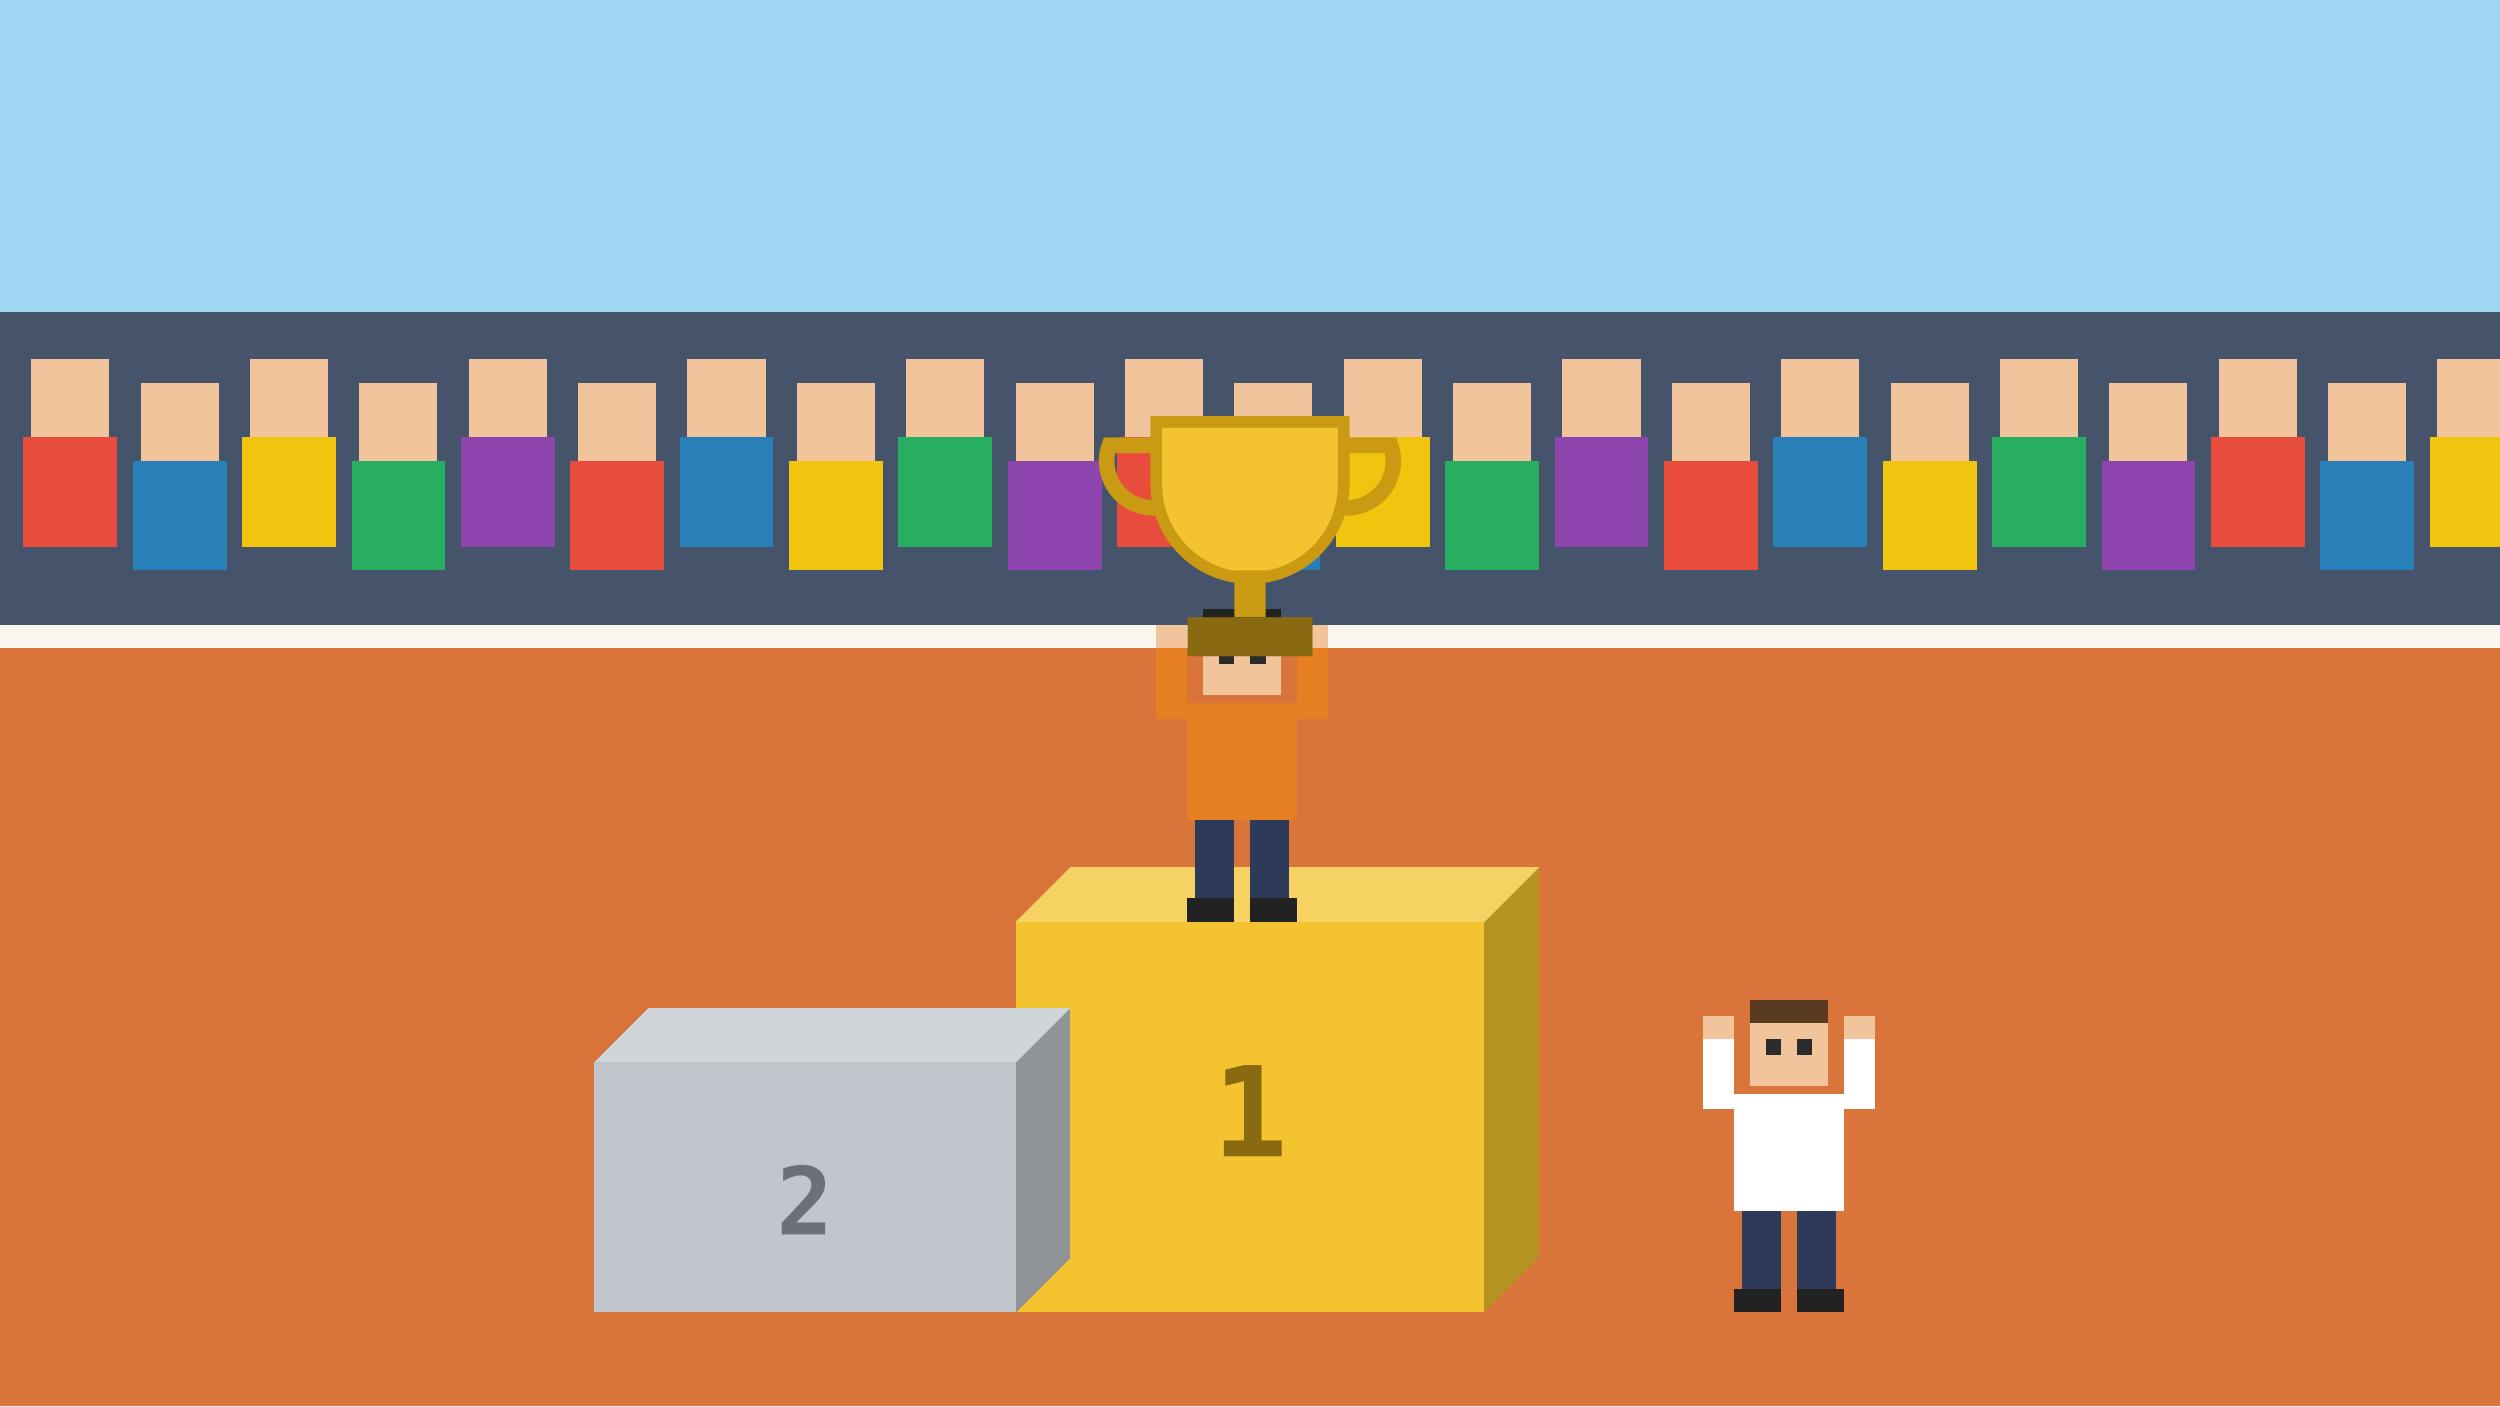
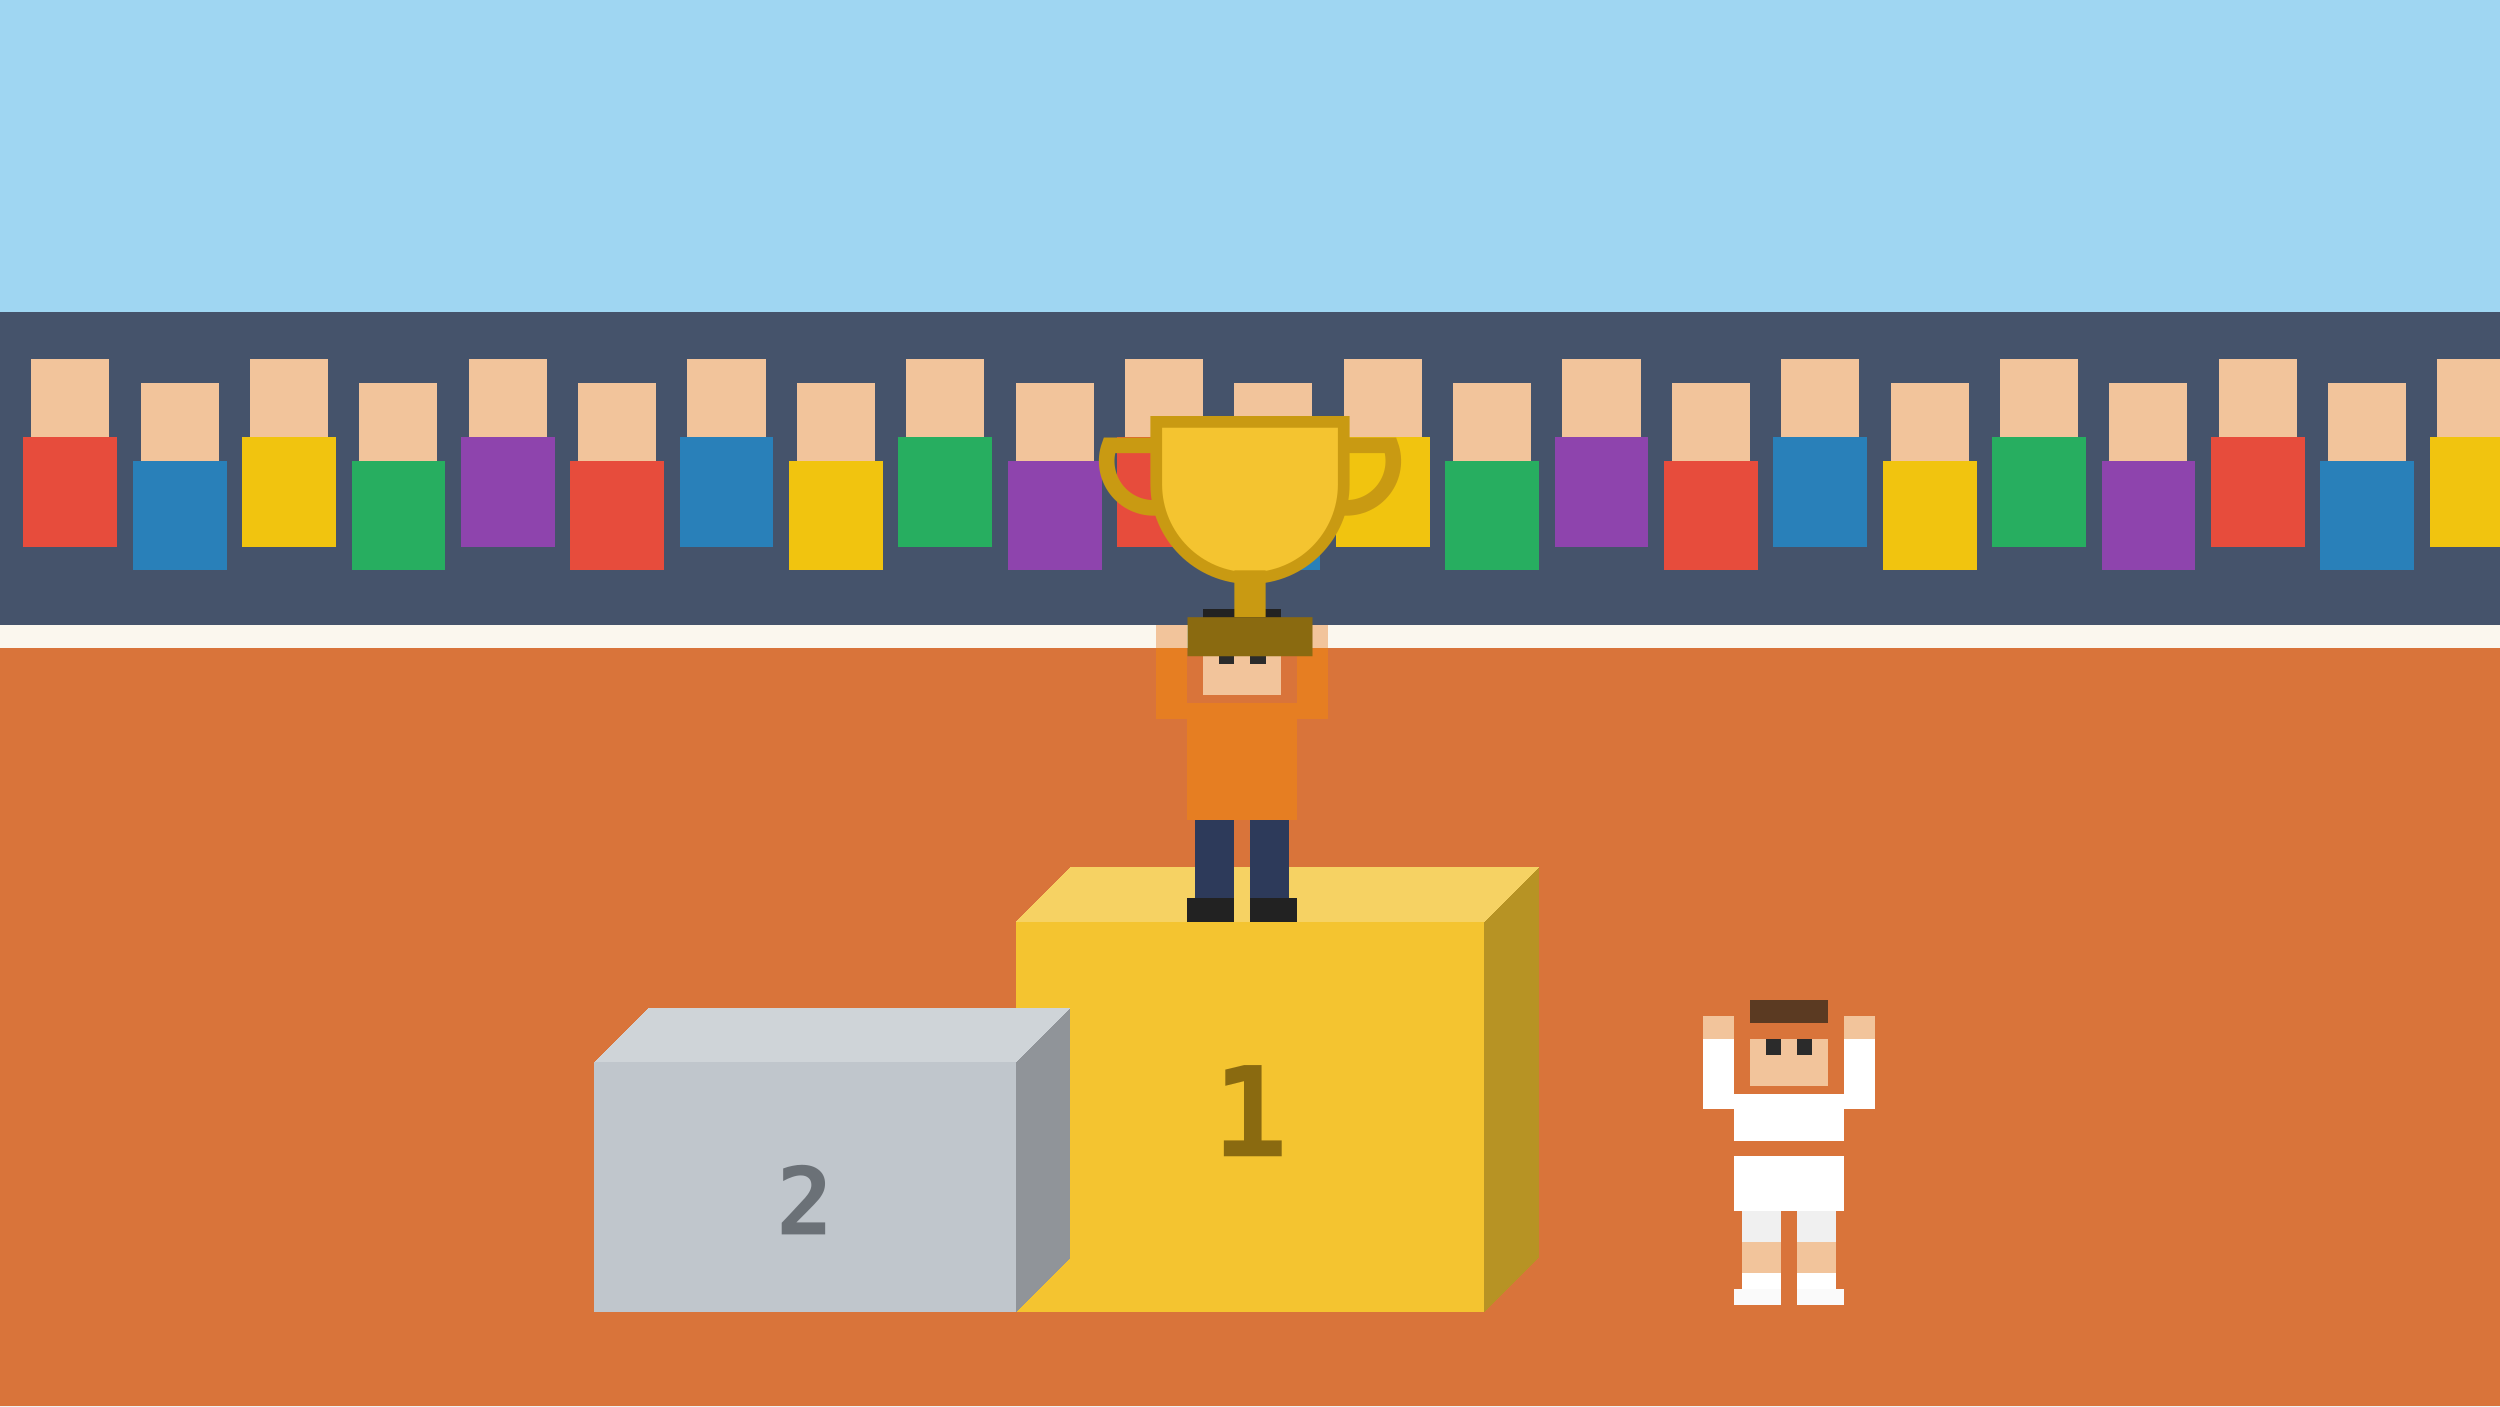
<svg xmlns="http://www.w3.org/2000/svg" viewBox="0 0 320 180" shape-rendering="crispEdges">
  <defs />
  <rect x="0" y="0" width="320" height="180" fill="#9fd6f2" />
  <rect x="0" y="40" width="320" height="40" fill="#45536b" />
  <g>
    <animateTransform attributeName="transform" type="translate" values="0 0;0 -2;0 0" dur="0.90s" begin="0.0s" repeatCount="indefinite" />
    <rect x="4" y="46" width="10" height="10" fill="#f2c49b" />
    <rect x="3" y="56" width="12" height="14" fill="#e74c3c" />
  </g>
  <g>
    <animateTransform attributeName="transform" type="translate" values="0 0;0 -2;0 0" dur="1.05s" begin="0.2s" repeatCount="indefinite" />
    <rect x="18" y="49" width="10" height="10" fill="#f2c49b" />
    <rect x="17" y="59" width="12" height="14" fill="#2980b9" />
  </g>
  <g>
    <animateTransform attributeName="transform" type="translate" values="0 0;0 -2;0 0" dur="1.20s" begin="0.4s" repeatCount="indefinite" />
    <rect x="32" y="46" width="10" height="10" fill="#f2c49b" />
    <rect x="31" y="56" width="12" height="14" fill="#f1c40f" />
  </g>
  <g>
    <animateTransform attributeName="transform" type="translate" values="0 0;0 -2;0 0" dur="1.35s" begin="0.6s" repeatCount="indefinite" />
    <rect x="46" y="49" width="10" height="10" fill="#f2c49b" />
    <rect x="45" y="59" width="12" height="14" fill="#27ae60" />
  </g>
  <g>
    <animateTransform attributeName="transform" type="translate" values="0 0;0 -2;0 0" dur="0.90s" begin="0.8s" repeatCount="indefinite" />
    <rect x="60" y="46" width="10" height="10" fill="#f2c49b" />
    <rect x="59" y="56" width="12" height="14" fill="#8e44ad" />
  </g>
  <g>
    <animateTransform attributeName="transform" type="translate" values="0 0;0 -2;0 0" dur="1.05s" begin="0.0s" repeatCount="indefinite" />
    <rect x="74" y="49" width="10" height="10" fill="#f2c49b" />
    <rect x="73" y="59" width="12" height="14" fill="#e74c3c" />
  </g>
  <g>
    <animateTransform attributeName="transform" type="translate" values="0 0;0 -2;0 0" dur="1.20s" begin="0.2s" repeatCount="indefinite" />
    <rect x="88" y="46" width="10" height="10" fill="#f2c49b" />
    <rect x="87" y="56" width="12" height="14" fill="#2980b9" />
  </g>
  <g>
    <animateTransform attributeName="transform" type="translate" values="0 0;0 -2;0 0" dur="1.35s" begin="0.4s" repeatCount="indefinite" />
    <rect x="102" y="49" width="10" height="10" fill="#f2c49b" />
    <rect x="101" y="59" width="12" height="14" fill="#f1c40f" />
  </g>
  <g>
    <animateTransform attributeName="transform" type="translate" values="0 0;0 -2;0 0" dur="0.90s" begin="0.6s" repeatCount="indefinite" />
    <rect x="116" y="46" width="10" height="10" fill="#f2c49b" />
    <rect x="115" y="56" width="12" height="14" fill="#27ae60" />
  </g>
  <g>
    <animateTransform attributeName="transform" type="translate" values="0 0;0 -2;0 0" dur="1.05s" begin="0.8s" repeatCount="indefinite" />
    <rect x="130" y="49" width="10" height="10" fill="#f2c49b" />
    <rect x="129" y="59" width="12" height="14" fill="#8e44ad" />
  </g>
  <g>
    <animateTransform attributeName="transform" type="translate" values="0 0;0 -2;0 0" dur="1.20s" begin="0.0s" repeatCount="indefinite" />
    <rect x="144" y="46" width="10" height="10" fill="#f2c49b" />
    <rect x="143" y="56" width="12" height="14" fill="#e74c3c" />
  </g>
  <g>
    <animateTransform attributeName="transform" type="translate" values="0 0;0 -2;0 0" dur="1.35s" begin="0.2s" repeatCount="indefinite" />
    <rect x="158" y="49" width="10" height="10" fill="#f2c49b" />
    <rect x="157" y="59" width="12" height="14" fill="#2980b9" />
  </g>
  <g>
    <animateTransform attributeName="transform" type="translate" values="0 0;0 -2;0 0" dur="0.90s" begin="0.4s" repeatCount="indefinite" />
    <rect x="172" y="46" width="10" height="10" fill="#f2c49b" />
    <rect x="171" y="56" width="12" height="14" fill="#f1c40f" />
  </g>
  <g>
    <animateTransform attributeName="transform" type="translate" values="0 0;0 -2;0 0" dur="1.05s" begin="0.6s" repeatCount="indefinite" />
    <rect x="186" y="49" width="10" height="10" fill="#f2c49b" />
    <rect x="185" y="59" width="12" height="14" fill="#27ae60" />
  </g>
  <g>
    <animateTransform attributeName="transform" type="translate" values="0 0;0 -2;0 0" dur="1.20s" begin="0.8s" repeatCount="indefinite" />
    <rect x="200" y="46" width="10" height="10" fill="#f2c49b" />
    <rect x="199" y="56" width="12" height="14" fill="#8e44ad" />
  </g>
  <g>
    <animateTransform attributeName="transform" type="translate" values="0 0;0 -2;0 0" dur="1.35s" begin="0.0s" repeatCount="indefinite" />
    <rect x="214" y="49" width="10" height="10" fill="#f2c49b" />
    <rect x="213" y="59" width="12" height="14" fill="#e74c3c" />
  </g>
  <g>
    <animateTransform attributeName="transform" type="translate" values="0 0;0 -2;0 0" dur="0.90s" begin="0.2s" repeatCount="indefinite" />
    <rect x="228" y="46" width="10" height="10" fill="#f2c49b" />
    <rect x="227" y="56" width="12" height="14" fill="#2980b9" />
  </g>
  <g>
    <animateTransform attributeName="transform" type="translate" values="0 0;0 -2;0 0" dur="1.05s" begin="0.4s" repeatCount="indefinite" />
    <rect x="242" y="49" width="10" height="10" fill="#f2c49b" />
    <rect x="241" y="59" width="12" height="14" fill="#f1c40f" />
  </g>
  <g>
    <animateTransform attributeName="transform" type="translate" values="0 0;0 -2;0 0" dur="1.20s" begin="0.6s" repeatCount="indefinite" />
    <rect x="256" y="46" width="10" height="10" fill="#f2c49b" />
    <rect x="255" y="56" width="12" height="14" fill="#27ae60" />
  </g>
  <g>
    <animateTransform attributeName="transform" type="translate" values="0 0;0 -2;0 0" dur="1.35s" begin="0.8s" repeatCount="indefinite" />
    <rect x="270" y="49" width="10" height="10" fill="#f2c49b" />
    <rect x="269" y="59" width="12" height="14" fill="#8e44ad" />
  </g>
  <g>
    <animateTransform attributeName="transform" type="translate" values="0 0;0 -2;0 0" dur="0.90s" begin="0.0s" repeatCount="indefinite" />
    <rect x="284" y="46" width="10" height="10" fill="#f2c49b" />
    <rect x="283" y="56" width="12" height="14" fill="#e74c3c" />
  </g>
  <g>
    <animateTransform attributeName="transform" type="translate" values="0 0;0 -2;0 0" dur="1.05s" begin="0.2s" repeatCount="indefinite" />
    <rect x="298" y="49" width="10" height="10" fill="#f2c49b" />
    <rect x="297" y="59" width="12" height="14" fill="#2980b9" />
  </g>
  <g>
    <animateTransform attributeName="transform" type="translate" values="0 0;0 -2;0 0" dur="1.20s" begin="0.4s" repeatCount="indefinite" />
    <rect x="312" y="46" width="10" height="10" fill="#f2c49b" />
    <rect x="311" y="56" width="12" height="14" fill="#f1c40f" />
  </g>
  <rect x="0" y="80" width="320" height="100" fill="#d9743a" />
  <rect x="0" y="80" width="320" height="3" fill="#fbf7ee" />
  <polygon points="130,118 137,111 197,111 190,118" fill="#f6d263" />
  <polygon points="190,118 197,111 197,161 190,168" fill="#b79324" />
  <rect x="130" y="118" width="60" height="50" fill="#f4c430" />
  <polygon points="76,136 83,129 137,129 130,136" fill="#cfd4d8" />
  <polygon points="130,136 137,129 137,161 130,168" fill="#909499" />
  <rect x="76" y="136" width="54" height="32" fill="#c0c6cc" />
  <text x="160" y="148" font-family="monospace" font-size="16" font-weight="bold" text-anchor="middle" fill="#8a6a10">1</text>
  <text x="103" y="158" font-family="monospace" font-size="12" font-weight="bold" text-anchor="middle" fill="#6b7177">2</text>
  <g>
    <animateTransform attributeName="transform" type="translate" values="0 0;0 -1.00;0 0" keyTimes="0;0.5;1" calcMode="spline" keySplines="0.4 0 0.6 1;0.4 0 0.6 1" dur="2.0s" begin="0.8s" repeatCount="indefinite" />
    <rect x="153.0" y="104.0" width="5.0" height="12.0" fill="#2d3a5a" />
    <rect x="160.0" y="104.0" width="5.0" height="12.0" fill="#2d3a5a" />
    <rect x="152.0" y="115.0" width="6.0" height="3.0" fill="#222222" />
    <rect x="160.0" y="115.0" width="6.0" height="3.0" fill="#222222" />
    <rect x="152.0" y="90.0" width="14.0" height="15.0" fill="#e67e22" />
    <rect x="154.0" y="78.0" width="10.0" height="11.0" fill="#f2c49b" />
    <rect x="154.0" y="78.0" width="10.0" height="3.0" fill="#222222" />
    <rect x="156.0" y="83.0" width="2.0" height="2.0" fill="#2b2b2b" />
    <rect x="160.0" y="83.0" width="2.0" height="2.0" fill="#2b2b2b" />
    <rect x="148.0" y="82.0" width="4.0" height="10.0" fill="#e67e22" />
    <rect x="166.0" y="82.0" width="4.0" height="10.0" fill="#e67e22" />
    <rect x="148.0" y="80.0" width="4.0" height="3.0" fill="#f2c49b" />
    <rect x="166.0" y="80.0" width="4.0" height="3.0" fill="#f2c49b" />
    <g opacity="0">
      <animate attributeName="opacity" values="0;0;1;0" keyTimes="0;0.92;0.96;1" dur="4.75s" begin="2.1s" repeatCount="indefinite" />
      <rect x="156.0" y="83.0" width="2.0" height="2.0" fill="#f2c49b" />
      <rect x="160.0" y="83.0" width="2.0" height="2.0" fill="#f2c49b" />
    </g>
  </g>
  <g shape-rendering="auto">
    <path d="M 148 54 h 24 v 8 a 12 12 0 0 1 -24 0 z" fill="#f4c430" stroke="#c99a12" stroke-width="1.5" />
    <path d="M 148 57 h -6 a 6 6 0 0 0 6 8" fill="none" stroke="#c99a12" stroke-width="2" />
    <path d="M 172 57 h 6 a 6 6 0 0 1 -6 8" fill="none" stroke="#c99a12" stroke-width="2" />
    <rect x="158" y="73" width="4" height="6" fill="#c99a12" />
    <rect x="152" y="79" width="16" height="5" fill="#8a6a10" />
  </g>
  <g shape-rendering="auto">
    <circle cx="20" cy="48" r="3" fill="#ffffff" opacity="0">
      <animate attributeName="opacity" values="0;0;1;0" keyTimes="0;0.85;0.88;1" dur="1.60s" begin="0.0s" repeatCount="indefinite" />
    </circle>
  </g>
  <g shape-rendering="auto">
    <circle cx="73" cy="55" r="3" fill="#ffffff" opacity="0">
      <animate attributeName="opacity" values="0;0;1;0" keyTimes="0;0.85;0.88;1" dur="1.95s" begin="0.3s" repeatCount="indefinite" />
    </circle>
  </g>
  <g shape-rendering="auto">
    <circle cx="126" cy="62" r="3" fill="#ffffff" opacity="0">
      <animate attributeName="opacity" values="0;0;1;0" keyTimes="0;0.85;0.88;1" dur="2.30s" begin="0.6s" repeatCount="indefinite" />
    </circle>
  </g>
  <g shape-rendering="auto">
    <circle cx="179" cy="69" r="3" fill="#ffffff" opacity="0">
      <animate attributeName="opacity" values="0;0;1;0" keyTimes="0;0.85;0.88;1" dur="2.65s" begin="0.9s" repeatCount="indefinite" />
    </circle>
  </g>
  <g>
    <animateTransform attributeName="transform" type="translate" values="0 0; 0 -2; 0 0" dur="0.5s" repeatCount="indefinite" />
    <g>
      <animateTransform attributeName="transform" type="translate" values="0 0;0 -1.00;0 0" keyTimes="0;0.5;1" calcMode="spline" keySplines="0.4 0 0.6 1;0.4 0 0.6 1" dur="2.0s" begin="0.0s" repeatCount="indefinite" />
-       <rect x="223.0" y="154.0" width="5.0" height="12.0" fill="#2d3a5a" />
-       <rect x="230.0" y="154.0" width="5.0" height="12.0" fill="#2d3a5a" />
-       <rect x="222.0" y="165.0" width="6.0" height="3.0" fill="#222222" />
-       <rect x="230.0" y="165.0" width="6.0" height="3.0" fill="#222222" />
+       <rect x="223.0" y="154.0" width="5.0" height="5.0" fill="#f0f0f0" />
+       <rect x="230.0" y="154.0" width="5.0" height="5.0" fill="#f0f0f0" />
+       <rect x="223.0" y="159.0" width="5.0" height="4.0" fill="#f2c49b" />
+       <rect x="230.0" y="159.0" width="5.0" height="4.0" fill="#f2c49b" />
+       <rect x="223.0" y="163.0" width="5.0" height="2.0" fill="#ffffff" />
+       <rect x="230.0" y="163.0" width="5.0" height="2.0" fill="#ffffff" />
+       <rect x="222.0" y="165.0" width="6.0" height="3.0" fill="#fafafa" />
+       <rect x="230.0" y="165.0" width="6.0" height="3.0" fill="#fafafa" />
      <rect x="222.0" y="140.0" width="14.0" height="15.0" fill="#ffffff" />
      <rect x="224.0" y="128.0" width="10.0" height="11.0" fill="#f2c49b" />
      <rect x="224.0" y="128.0" width="10.0" height="3.0" fill="#5b3a22" />
      <rect x="226.0" y="133.0" width="2.0" height="2.0" fill="#2b2b2b" />
      <rect x="230.0" y="133.0" width="2.0" height="2.0" fill="#2b2b2b" />
      <rect x="218.0" y="132.0" width="4.0" height="10.0" fill="#ffffff" />
      <rect x="236.0" y="132.0" width="4.0" height="10.0" fill="#ffffff" />
      <rect x="218.0" y="130.0" width="4.0" height="3.0" fill="#f2c49b" />
      <rect x="236.0" y="130.0" width="4.0" height="3.0" fill="#f2c49b" />
+       <rect x="224.0" y="131.0" width="10.0" height="2.0" fill="#d9743a" />
+       <rect x="222.0" y="146.0" width="14.0" height="2.0" fill="#d9743a" />
+       <rect x="222.0" y="167.0" width="6.0" height="1.0" fill="#d9743a" />
+       <rect x="230.0" y="167.0" width="6.0" height="1.0" fill="#d9743a" />
      <g opacity="0">
        <animate attributeName="opacity" values="0;0;1;0" keyTimes="0;0.92;0.96;1" dur="6.10s" begin="2.1s" repeatCount="indefinite" />
        <rect x="226.0" y="133.0" width="2.0" height="2.0" fill="#f2c49b" />
        <rect x="230.0" y="133.0" width="2.0" height="2.0" fill="#f2c49b" />
      </g>
    </g>
  </g>
</svg>
